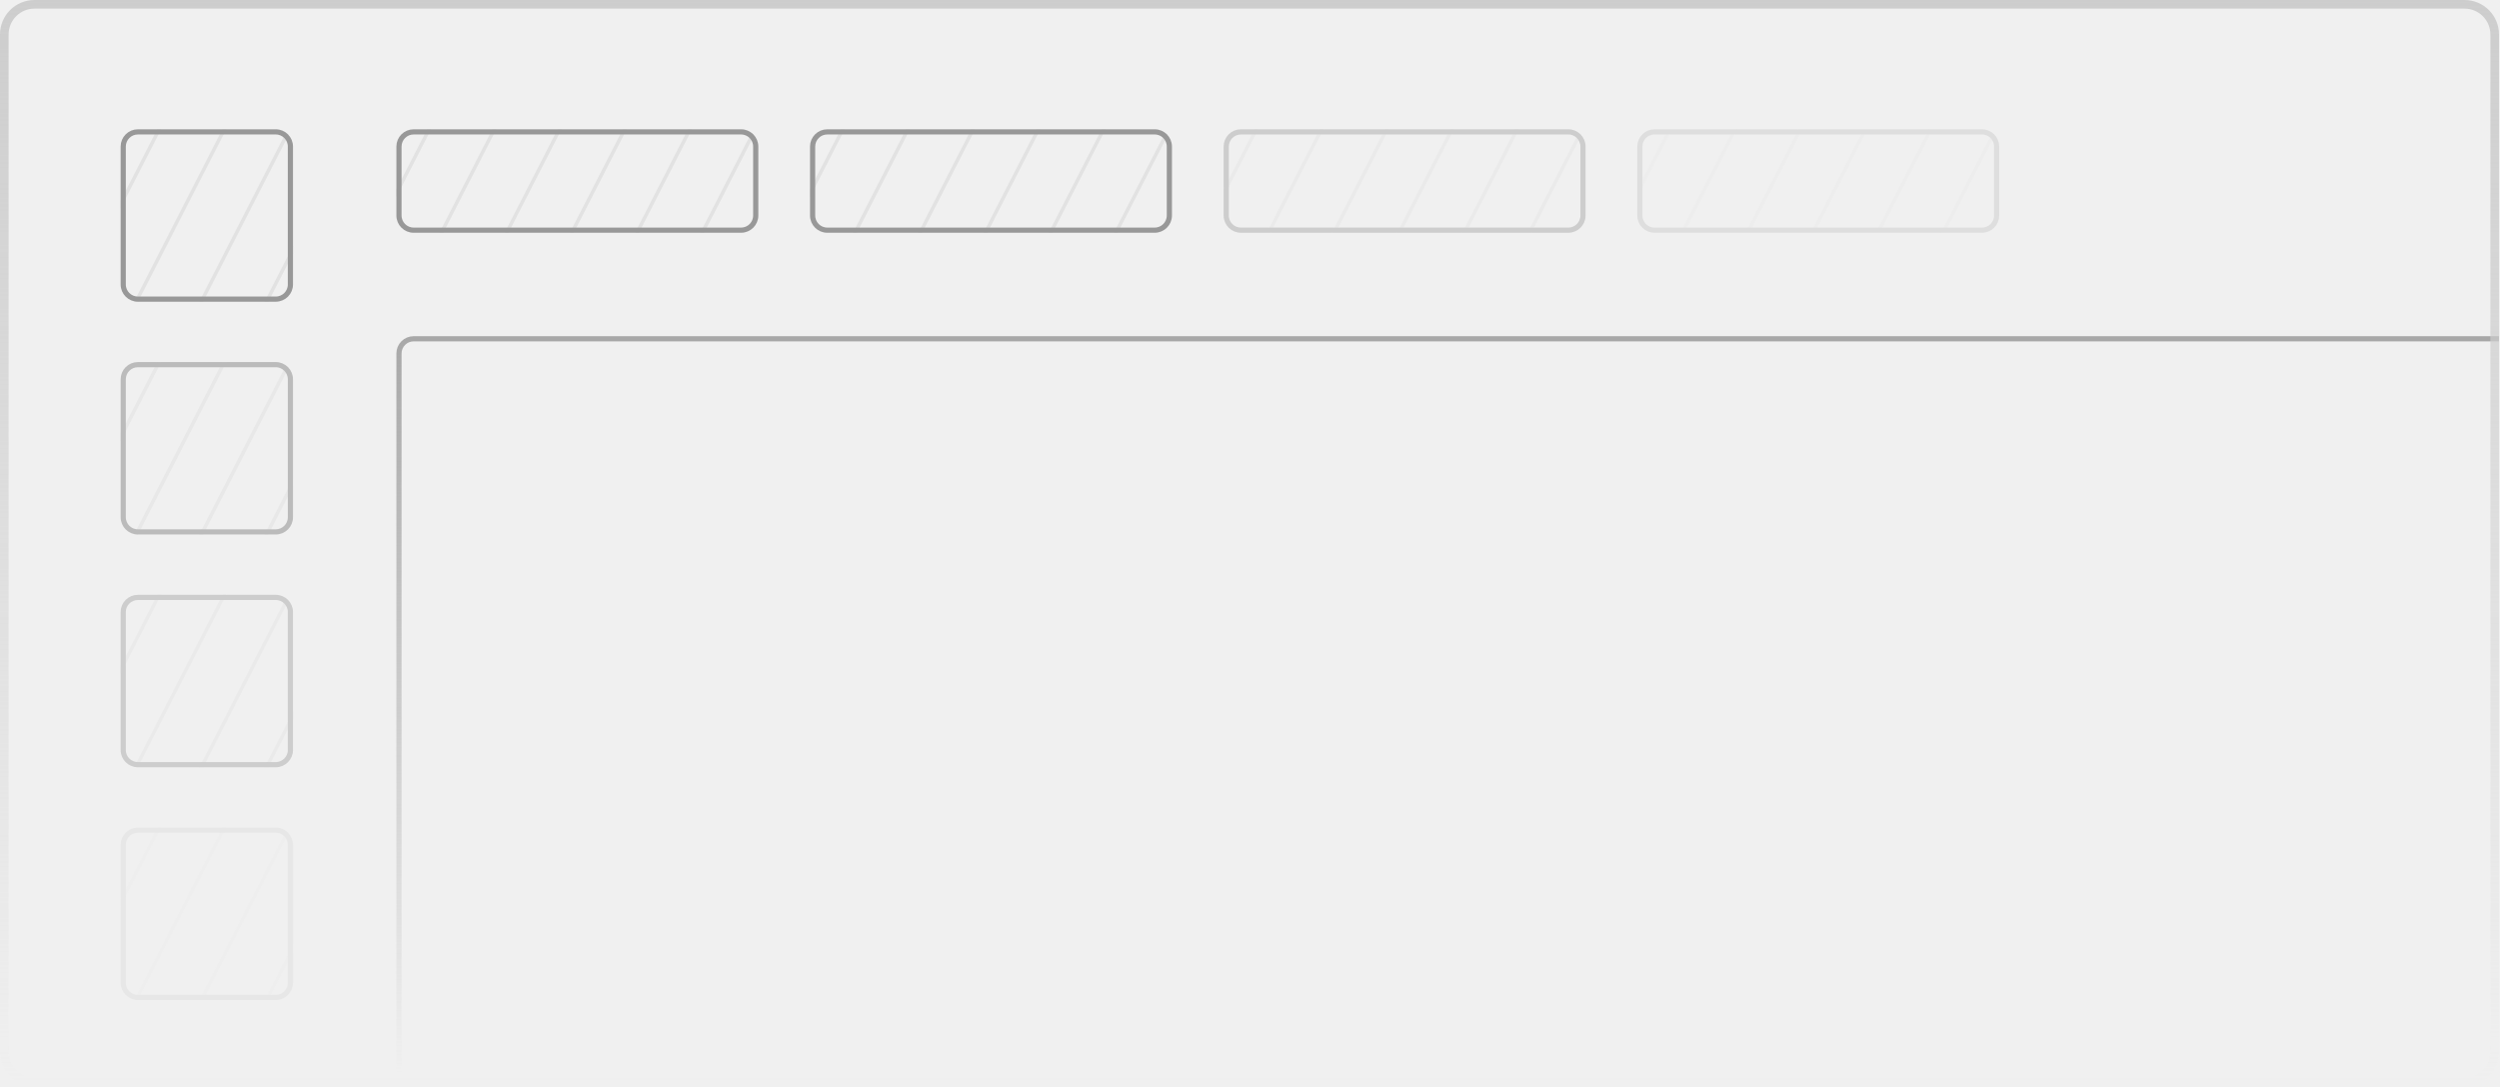
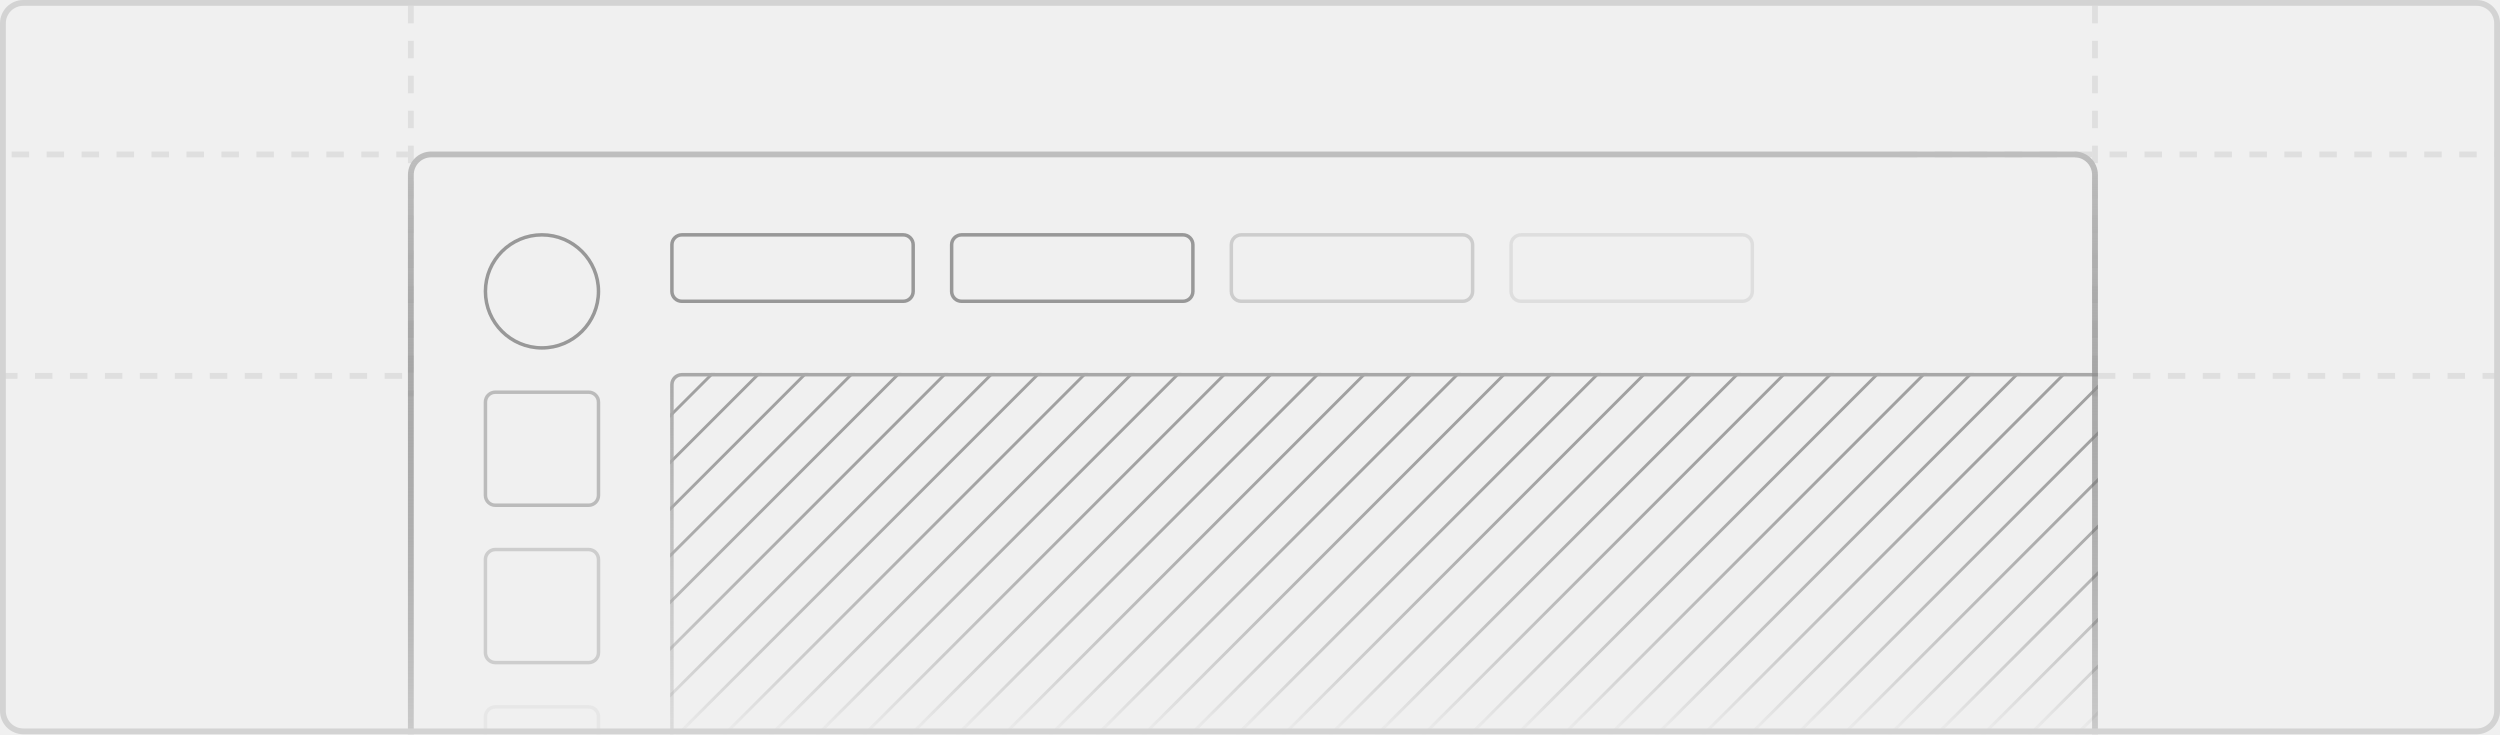
- <svg xmlns="http://www.w3.org/2000/svg" width="290" height="126" viewBox="0 0 290 126" fill="none">
-   <g clip-path="url(#clip0_11_2303)">
-     <g clip-path="url(#clip1_11_2303)">
-       <line y1="-0.25" x2="139.344" y2="-0.25" transform="matrix(-0.456191 0.889882 -0.456191 -0.889882 17.2297 -71.6)" stroke="#E2E2E2" stroke-width="0.5" />
-       <line y1="-0.25" x2="139.344" y2="-0.25" transform="matrix(-0.456191 0.889882 -0.456191 -0.889882 24.7971 -71.6)" stroke="#E2E2E2" stroke-width="0.5" />
-       <line y1="-0.25" x2="139.344" y2="-0.25" transform="matrix(-0.456191 0.889882 -0.456191 -0.889882 32.3647 -71.6)" stroke="#E2E2E2" stroke-width="0.5" />
-       <line y1="-0.25" x2="139.344" y2="-0.25" transform="matrix(-0.456191 0.889882 -0.456191 -0.889882 39.9324 -71.6)" stroke="#E2E2E2" stroke-width="0.5" />
-       <line y1="-0.25" x2="139.344" y2="-0.25" transform="matrix(-0.456191 0.889882 -0.456191 -0.889882 47.5 -71.6)" stroke="#E2E2E2" stroke-width="0.5" />
-       <line y1="-0.25" x2="139.344" y2="-0.25" transform="matrix(-0.456191 0.889882 -0.456191 -0.889882 55.0674 -71.6)" stroke="#E2E2E2" stroke-width="0.5" />
-       <line y1="-0.25" x2="139.344" y2="-0.25" transform="matrix(-0.456191 0.889882 -0.456191 -0.889882 62.635 -71.6)" stroke="#E2E2E2" stroke-width="0.5" />
-       <line y1="-0.25" x2="139.344" y2="-0.25" transform="matrix(-0.456191 0.889882 -0.456191 -0.889882 70.2026 -71.6)" stroke="#E2E2E2" stroke-width="0.5" />
-       <line y1="-0.25" x2="139.344" y2="-0.25" transform="matrix(-0.456191 0.889882 -0.456191 -0.889882 77.7703 -71.6)" stroke="#E2E2E2" stroke-width="0.5" />
-       <line y1="-0.25" x2="139.344" y2="-0.25" transform="matrix(-0.456191 0.889882 -0.456191 -0.889882 85.3376 -71.6)" stroke="#E2E2E2" stroke-width="0.5" />
-       <line y1="-0.25" x2="139.344" y2="-0.25" transform="matrix(-0.456191 0.889882 -0.456191 -0.889882 92.9053 -71.6)" stroke="#E2E2E2" stroke-width="0.5" />
+ <svg xmlns="http://www.w3.org/2000/svg" width="429" height="126" viewBox="0 0 429 126" fill="none">
+   <g clip-path="url(#clip0_26_337)">
+     <line x1="70.5" y1="1" x2="70.5" y2="68" stroke="#DFDFDF" stroke-dasharray="3 3" />
+     <line x1="359.5" y1="1" x2="359.5" y2="68" stroke="#DFDFDF" stroke-dasharray="3 3" />
+     <line x1="326" y1="26.5" x2="430" y2="26.5" stroke="#DFDFDF" stroke-dasharray="3 3" />
+     <line x1="-34" y1="26.5" x2="70" y2="26.5" stroke="#DFDFDF" stroke-dasharray="3 3" />
+     <line x1="360" y1="64.5" x2="430" y2="64.5" stroke="#DFDFDF" stroke-dasharray="3 3" />
+     <line x1="4.37114e-08" y1="64.5" x2="70" y2="64.5" stroke="#DFDFDF" stroke-dasharray="3 3" />
+     <g clip-path="url(#clip1_26_337)">
+       <g clip-path="url(#clip2_26_337)">
+         <line y1="-0.25" x2="139.344" y2="-0.25" transform="matrix(-0.456191 0.889882 -0.456191 -0.889882 124.784 -64.6001)" stroke="#E2E2E2" stroke-width="0.5" />
+       </g>
+       <rect x="83.3" y="40.3" width="19.4" height="19.4" rx="9.7" stroke="#989898" stroke-width="0.6" />
+       <g opacity="0.6">
+         <g clip-path="url(#clip3_26_337)">
+           <line y1="-0.25" x2="139.344" y2="-0.25" transform="matrix(-0.456191 0.889882 -0.456191 -0.889882 124.784 -37.6001)" stroke="#E2E2E2" stroke-width="0.5" />
+         </g>
+         <rect x="83.3" y="67.3" width="19.4" height="19.4" rx="1.7" stroke="#989898" stroke-width="0.6" />
+       </g>
+       <g opacity="0.4">
+         <g clip-path="url(#clip4_26_337)">
+           <line y1="-0.25" x2="139.344" y2="-0.25" transform="matrix(-0.456191 0.889882 -0.456191 -0.889882 124.784 -10.6001)" stroke="#E2E2E2" stroke-width="0.5" />
+         </g>
+         <rect x="83.3" y="94.3" width="19.4" height="19.4" rx="1.7" stroke="#989898" stroke-width="0.6" />
+       </g>
+       <g opacity="0.1">
+         <g clip-path="url(#clip5_26_337)">
+           <line y1="-0.25" x2="139.344" y2="-0.25" transform="matrix(-0.456191 0.889882 -0.456191 -0.889882 124.784 16.3999)" stroke="#E2E2E2" stroke-width="0.5" />
+         </g>
+         <rect x="83.3" y="121.3" width="19.4" height="19.4" rx="1.7" stroke="#989898" stroke-width="0.6" />
+       </g>
+       <g clip-path="url(#clip6_26_337)">
+         <line y1="-0.25" x2="139.344" y2="-0.25" transform="matrix(-0.456191 0.889882 -0.456191 -0.889882 167.784 -72.6001)" stroke="#E2E2E2" stroke-width="0.5" />
+       </g>
+       <rect x="115.3" y="40.3" width="41.4" height="11.4" rx="1.7" stroke="#989898" stroke-width="0.6" />
+       <g clip-path="url(#clip7_26_337)">
+         <line y1="-0.25" x2="139.344" y2="-0.25" transform="matrix(-0.456191 0.889882 -0.456191 -0.889882 215.784 -72.6001)" stroke="#E2E2E2" stroke-width="0.5" />
+       </g>
+       <rect x="163.3" y="40.3" width="41.4" height="11.4" rx="1.7" stroke="#989898" stroke-width="0.6" />
+       <g opacity="0.4">
+         <g clip-path="url(#clip8_26_337)">
+           <line y1="-0.25" x2="139.344" y2="-0.25" transform="matrix(-0.456191 0.889882 -0.456191 -0.889882 263.784 -72.6001)" stroke="#E2E2E2" stroke-width="0.5" />
+         </g>
+         <rect x="211.3" y="40.3" width="41.4" height="11.4" rx="1.7" stroke="#989898" stroke-width="0.6" />
+       </g>
+       <g opacity="0.2">
+         <g clip-path="url(#clip9_26_337)">
+           <line y1="-0.25" x2="139.344" y2="-0.25" transform="matrix(-0.456191 0.889882 -0.456191 -0.889882 311.784 -72.6001)" stroke="#E2E2E2" stroke-width="0.5" />
+         </g>
+         <rect x="259.3" y="40.3" width="41.4" height="11.4" rx="1.7" stroke="#989898" stroke-width="0.6" />
+       </g>
+       <g clip-path="url(#clip10_26_337)">
+         <line x1="123.177" y1="63.177" x2="59.177" y2="127.177" stroke="url(#paint0_linear_26_337)" stroke-width="0.5" />
+         <line x1="131.177" y1="63.177" x2="67.177" y2="127.177" stroke="url(#paint1_linear_26_337)" stroke-width="0.5" />
+         <line x1="139.177" y1="63.177" x2="75.177" y2="127.177" stroke="url(#paint2_linear_26_337)" stroke-width="0.5" />
+         <line x1="147.177" y1="63.177" x2="83.177" y2="127.177" stroke="url(#paint3_linear_26_337)" stroke-width="0.5" />
+         <line x1="155.177" y1="63.177" x2="91.177" y2="127.177" stroke="url(#paint4_linear_26_337)" stroke-width="0.5" />
+         <line x1="163.177" y1="63.177" x2="99.177" y2="127.177" stroke="url(#paint5_linear_26_337)" stroke-width="0.5" />
+         <line x1="171.177" y1="63.177" x2="107.177" y2="127.177" stroke="url(#paint6_linear_26_337)" stroke-width="0.5" />
+         <line x1="179.177" y1="63.177" x2="115.177" y2="127.177" stroke="url(#paint7_linear_26_337)" stroke-width="0.5" />
+         <line x1="187.177" y1="63.177" x2="123.177" y2="127.177" stroke="url(#paint8_linear_26_337)" stroke-width="0.5" />
+         <line x1="195.177" y1="63.177" x2="131.177" y2="127.177" stroke="url(#paint9_linear_26_337)" stroke-width="0.5" />
+         <line x1="203.177" y1="63.177" x2="139.177" y2="127.177" stroke="url(#paint10_linear_26_337)" stroke-width="0.5" />
+         <line x1="211.177" y1="63.177" x2="147.177" y2="127.177" stroke="url(#paint11_linear_26_337)" stroke-width="0.5" />
+         <line x1="219.177" y1="63.177" x2="155.177" y2="127.177" stroke="url(#paint12_linear_26_337)" stroke-width="0.5" />
+         <line x1="227.177" y1="63.177" x2="163.177" y2="127.177" stroke="url(#paint13_linear_26_337)" stroke-width="0.5" />
+         <line x1="235.177" y1="63.177" x2="171.177" y2="127.177" stroke="url(#paint14_linear_26_337)" stroke-width="0.5" />
+         <line x1="243.177" y1="63.177" x2="179.177" y2="127.177" stroke="url(#paint15_linear_26_337)" stroke-width="0.5" />
+         <line x1="251.177" y1="63.177" x2="187.177" y2="127.177" stroke="url(#paint16_linear_26_337)" stroke-width="0.5" />
+         <line x1="259.177" y1="63.177" x2="195.177" y2="127.177" stroke="url(#paint17_linear_26_337)" stroke-width="0.5" />
+         <line x1="267.177" y1="63.177" x2="203.177" y2="127.177" stroke="url(#paint18_linear_26_337)" stroke-width="0.5" />
+         <line x1="275.177" y1="63.177" x2="211.177" y2="127.177" stroke="url(#paint19_linear_26_337)" stroke-width="0.5" />
+         <line x1="283.177" y1="63.177" x2="219.177" y2="127.177" stroke="url(#paint20_linear_26_337)" stroke-width="0.5" />
+         <line x1="291.177" y1="63.177" x2="227.177" y2="127.177" stroke="url(#paint21_linear_26_337)" stroke-width="0.5" />
+         <line x1="299.177" y1="63.177" x2="235.177" y2="127.177" stroke="url(#paint22_linear_26_337)" stroke-width="0.5" />
+         <line x1="307.177" y1="63.177" x2="243.177" y2="127.177" stroke="url(#paint23_linear_26_337)" stroke-width="0.5" />
+         <line x1="315.177" y1="63.177" x2="251.177" y2="127.177" stroke="url(#paint24_linear_26_337)" stroke-width="0.5" />
+         <line x1="323.177" y1="63.177" x2="259.177" y2="127.177" stroke="url(#paint25_linear_26_337)" stroke-width="0.5" />
+         <line x1="331.177" y1="63.177" x2="267.177" y2="127.177" stroke="url(#paint26_linear_26_337)" stroke-width="0.5" />
+         <line x1="339.177" y1="63.177" x2="275.177" y2="127.177" stroke="url(#paint27_linear_26_337)" stroke-width="0.5" />
+         <line x1="347.177" y1="63.177" x2="283.177" y2="127.177" stroke="url(#paint28_linear_26_337)" stroke-width="0.5" />
+         <line x1="355.177" y1="63.177" x2="291.177" y2="127.177" stroke="url(#paint29_linear_26_337)" stroke-width="0.5" />
+         <line x1="363.177" y1="63.177" x2="299.177" y2="127.177" stroke="url(#paint30_linear_26_337)" stroke-width="0.5" />
+         <line x1="371.177" y1="63.177" x2="307.177" y2="127.177" stroke="url(#paint31_linear_26_337)" stroke-width="0.5" />
+         <line x1="379.177" y1="63.177" x2="315.177" y2="127.177" stroke="url(#paint32_linear_26_337)" stroke-width="0.5" />
+         <line x1="387.177" y1="63.177" x2="323.177" y2="127.177" stroke="url(#paint33_linear_26_337)" stroke-width="0.5" />
+         <line x1="395.177" y1="63.177" x2="331.177" y2="127.177" stroke="url(#paint34_linear_26_337)" stroke-width="0.5" />
+         <line x1="403.177" y1="63.177" x2="339.177" y2="127.177" stroke="url(#paint35_linear_26_337)" stroke-width="0.5" />
+         <line x1="411.177" y1="63.177" x2="347.177" y2="127.177" stroke="url(#paint36_linear_26_337)" stroke-width="0.5" />
+         <line x1="419.177" y1="63.177" x2="355.177" y2="127.177" stroke="url(#paint37_linear_26_337)" stroke-width="0.5" />
+       </g>
+       <rect x="115.3" y="64.3" width="351.4" height="135.4" rx="1.7" stroke="url(#paint38_linear_26_337)" stroke-width="0.6" />
    </g>
-     <rect x="14.3" y="15.3" width="19.4" height="19.4" rx="1.7" stroke="#989898" stroke-width="0.6" />
-     <g opacity="0.6">
-       <g clip-path="url(#clip2_11_2303)">
-         <line y1="-0.25" x2="139.344" y2="-0.25" transform="matrix(-0.456191 0.889882 -0.456191 -0.889882 17.2297 -44.6)" stroke="#E2E2E2" stroke-width="0.5" />
-         <line y1="-0.25" x2="139.344" y2="-0.25" transform="matrix(-0.456191 0.889882 -0.456191 -0.889882 24.7971 -44.6)" stroke="#E2E2E2" stroke-width="0.5" />
-         <line y1="-0.25" x2="139.344" y2="-0.25" transform="matrix(-0.456191 0.889882 -0.456191 -0.889882 32.3647 -44.6)" stroke="#E2E2E2" stroke-width="0.5" />
-         <line y1="-0.25" x2="139.344" y2="-0.25" transform="matrix(-0.456191 0.889882 -0.456191 -0.889882 39.9324 -44.6)" stroke="#E2E2E2" stroke-width="0.5" />
-         <line y1="-0.25" x2="139.344" y2="-0.25" transform="matrix(-0.456191 0.889882 -0.456191 -0.889882 47.5 -44.6)" stroke="#E2E2E2" stroke-width="0.5" />
-         <line y1="-0.25" x2="139.344" y2="-0.25" transform="matrix(-0.456191 0.889882 -0.456191 -0.889882 55.0674 -44.6)" stroke="#E2E2E2" stroke-width="0.5" />
-         <line y1="-0.25" x2="139.344" y2="-0.25" transform="matrix(-0.456191 0.889882 -0.456191 -0.889882 62.635 -44.6)" stroke="#E2E2E2" stroke-width="0.5" />
-         <line y1="-0.25" x2="139.344" y2="-0.25" transform="matrix(-0.456191 0.889882 -0.456191 -0.889882 70.2026 -44.6)" stroke="#E2E2E2" stroke-width="0.5" />
-         <line y1="-0.25" x2="139.344" y2="-0.25" transform="matrix(-0.456191 0.889882 -0.456191 -0.889882 77.7703 -44.6)" stroke="#E2E2E2" stroke-width="0.5" />
-         <line y1="-0.25" x2="139.344" y2="-0.25" transform="matrix(-0.456191 0.889882 -0.456191 -0.889882 85.3376 -44.6)" stroke="#E2E2E2" stroke-width="0.5" />
-         <line y1="-0.25" x2="139.344" y2="-0.25" transform="matrix(-0.456191 0.889882 -0.456191 -0.889882 92.9053 -44.6)" stroke="#E2E2E2" stroke-width="0.5" />
-       </g>
-       <rect x="14.3" y="42.3" width="19.4" height="19.4" rx="1.7" stroke="#989898" stroke-width="0.6" />
-     </g>
-     <g opacity="0.4">
-       <g clip-path="url(#clip3_11_2303)">
-         <line y1="-0.25" x2="139.344" y2="-0.25" transform="matrix(-0.456191 0.889882 -0.456191 -0.889882 17.2297 -17.6)" stroke="#E2E2E2" stroke-width="0.5" />
-         <line y1="-0.25" x2="139.344" y2="-0.25" transform="matrix(-0.456191 0.889882 -0.456191 -0.889882 24.7971 -17.6)" stroke="#E2E2E2" stroke-width="0.5" />
-         <line y1="-0.25" x2="139.344" y2="-0.25" transform="matrix(-0.456191 0.889882 -0.456191 -0.889882 32.3647 -17.6)" stroke="#E2E2E2" stroke-width="0.5" />
-         <line y1="-0.25" x2="139.344" y2="-0.25" transform="matrix(-0.456191 0.889882 -0.456191 -0.889882 39.9324 -17.6)" stroke="#E2E2E2" stroke-width="0.5" />
-         <line y1="-0.25" x2="139.344" y2="-0.25" transform="matrix(-0.456191 0.889882 -0.456191 -0.889882 47.5 -17.6)" stroke="#E2E2E2" stroke-width="0.5" />
-         <line y1="-0.25" x2="139.344" y2="-0.25" transform="matrix(-0.456191 0.889882 -0.456191 -0.889882 55.0674 -17.6)" stroke="#E2E2E2" stroke-width="0.5" />
-         <line y1="-0.25" x2="139.344" y2="-0.25" transform="matrix(-0.456191 0.889882 -0.456191 -0.889882 62.635 -17.6)" stroke="#E2E2E2" stroke-width="0.5" />
-         <line y1="-0.25" x2="139.344" y2="-0.25" transform="matrix(-0.456191 0.889882 -0.456191 -0.889882 70.2026 -17.6)" stroke="#E2E2E2" stroke-width="0.5" />
-         <line y1="-0.25" x2="139.344" y2="-0.25" transform="matrix(-0.456191 0.889882 -0.456191 -0.889882 77.7703 -17.6)" stroke="#E2E2E2" stroke-width="0.5" />
-         <line y1="-0.25" x2="139.344" y2="-0.25" transform="matrix(-0.456191 0.889882 -0.456191 -0.889882 85.3376 -17.6)" stroke="#E2E2E2" stroke-width="0.5" />
-         <line y1="-0.25" x2="139.344" y2="-0.25" transform="matrix(-0.456191 0.889882 -0.456191 -0.889882 92.9053 -17.6)" stroke="#E2E2E2" stroke-width="0.5" />
-       </g>
-       <rect x="14.3" y="69.3" width="19.4" height="19.4" rx="1.7" stroke="#989898" stroke-width="0.6" />
-     </g>
-     <g opacity="0.1">
-       <g clip-path="url(#clip4_11_2303)">
-         <line y1="-0.25" x2="139.344" y2="-0.25" transform="matrix(-0.456191 0.889882 -0.456191 -0.889882 17.2297 9.40002)" stroke="#E2E2E2" stroke-width="0.5" />
-         <line y1="-0.25" x2="139.344" y2="-0.25" transform="matrix(-0.456191 0.889882 -0.456191 -0.889882 24.7971 9.40002)" stroke="#E2E2E2" stroke-width="0.5" />
-         <line y1="-0.25" x2="139.344" y2="-0.25" transform="matrix(-0.456191 0.889882 -0.456191 -0.889882 32.3647 9.40002)" stroke="#E2E2E2" stroke-width="0.5" />
-         <line y1="-0.25" x2="139.344" y2="-0.25" transform="matrix(-0.456191 0.889882 -0.456191 -0.889882 39.9324 9.40002)" stroke="#E2E2E2" stroke-width="0.5" />
-         <line y1="-0.25" x2="139.344" y2="-0.25" transform="matrix(-0.456191 0.889882 -0.456191 -0.889882 47.5 9.40002)" stroke="#E2E2E2" stroke-width="0.5" />
-         <line y1="-0.25" x2="139.344" y2="-0.25" transform="matrix(-0.456191 0.889882 -0.456191 -0.889882 55.0674 9.40002)" stroke="#E2E2E2" stroke-width="0.5" />
-         <line y1="-0.25" x2="139.344" y2="-0.25" transform="matrix(-0.456191 0.889882 -0.456191 -0.889882 62.635 9.40002)" stroke="#E2E2E2" stroke-width="0.5" />
-         <line y1="-0.25" x2="139.344" y2="-0.25" transform="matrix(-0.456191 0.889882 -0.456191 -0.889882 70.2026 9.40002)" stroke="#E2E2E2" stroke-width="0.5" />
-         <line y1="-0.25" x2="139.344" y2="-0.25" transform="matrix(-0.456191 0.889882 -0.456191 -0.889882 77.7703 9.40002)" stroke="#E2E2E2" stroke-width="0.5" />
-         <line y1="-0.25" x2="139.344" y2="-0.25" transform="matrix(-0.456191 0.889882 -0.456191 -0.889882 85.3376 9.40002)" stroke="#E2E2E2" stroke-width="0.5" />
-         <line y1="-0.25" x2="139.344" y2="-0.25" transform="matrix(-0.456191 0.889882 -0.456191 -0.889882 92.9053 9.40002)" stroke="#E2E2E2" stroke-width="0.5" />
-       </g>
-       <rect x="14.3" y="96.3" width="19.4" height="19.4" rx="1.7" stroke="#989898" stroke-width="0.6" />
-     </g>
-     <g clip-path="url(#clip5_11_2303)">
-       <line y1="-0.25" x2="139.344" y2="-0.25" transform="matrix(-0.456191 0.889882 -0.456191 -0.889882 52.6621 -79.6)" stroke="#E2E2E2" stroke-width="0.5" />
-       <line y1="-0.25" x2="139.344" y2="-0.25" transform="matrix(-0.456191 0.889882 -0.456191 -0.889882 60.2297 -79.6)" stroke="#E2E2E2" stroke-width="0.5" />
-       <line y1="-0.25" x2="139.344" y2="-0.25" transform="matrix(-0.456191 0.889882 -0.456191 -0.889882 67.7971 -79.6)" stroke="#E2E2E2" stroke-width="0.5" />
-       <line y1="-0.25" x2="139.344" y2="-0.25" transform="matrix(-0.456191 0.889882 -0.456191 -0.889882 75.3647 -79.6)" stroke="#E2E2E2" stroke-width="0.5" />
-       <line y1="-0.25" x2="139.344" y2="-0.25" transform="matrix(-0.456191 0.889882 -0.456191 -0.889882 82.9324 -79.6)" stroke="#E2E2E2" stroke-width="0.5" />
-       <line y1="-0.25" x2="139.344" y2="-0.25" transform="matrix(-0.456191 0.889882 -0.456191 -0.889882 90.5 -79.6)" stroke="#E2E2E2" stroke-width="0.5" />
-       <line y1="-0.25" x2="139.344" y2="-0.25" transform="matrix(-0.456191 0.889882 -0.456191 -0.889882 98.0674 -79.6)" stroke="#E2E2E2" stroke-width="0.5" />
-       <line y1="-0.25" x2="139.344" y2="-0.25" transform="matrix(-0.456191 0.889882 -0.456191 -0.889882 105.635 -79.6)" stroke="#E2E2E2" stroke-width="0.5" />
-       <line y1="-0.25" x2="139.344" y2="-0.25" transform="matrix(-0.456191 0.889882 -0.456191 -0.889882 113.203 -79.6)" stroke="#E2E2E2" stroke-width="0.5" />
-       <line y1="-0.25" x2="139.344" y2="-0.25" transform="matrix(-0.456191 0.889882 -0.456191 -0.889882 120.77 -79.6)" stroke="#E2E2E2" stroke-width="0.5" />
-       <line y1="-0.25" x2="139.344" y2="-0.25" transform="matrix(-0.456191 0.889882 -0.456191 -0.889882 128.338 -79.6)" stroke="#E2E2E2" stroke-width="0.5" />
-       <line y1="-0.25" x2="139.344" y2="-0.25" transform="matrix(-0.456191 0.889882 -0.456191 -0.889882 135.905 -79.6)" stroke="#E2E2E2" stroke-width="0.5" />
-       <line y1="-0.25" x2="139.344" y2="-0.25" transform="matrix(-0.456191 0.889882 -0.456191 -0.889882 143.473 -79.6)" stroke="#E2E2E2" stroke-width="0.5" />
-       <line y1="-0.25" x2="139.344" y2="-0.25" transform="matrix(-0.456191 0.889882 -0.456191 -0.889882 151.041 -79.6)" stroke="#E2E2E2" stroke-width="0.5" />
-     </g>
-     <rect x="46.3" y="15.3" width="41.4" height="11.4" rx="1.7" stroke="#989898" stroke-width="0.6" />
-     <g clip-path="url(#clip6_11_2303)">
-       <line y1="-0.25" x2="139.344" y2="-0.25" transform="matrix(-0.456191 0.889882 -0.456191 -0.889882 100.662 -79.6)" stroke="#E2E2E2" stroke-width="0.5" />
-       <line y1="-0.25" x2="139.344" y2="-0.25" transform="matrix(-0.456191 0.889882 -0.456191 -0.889882 108.23 -79.6)" stroke="#E2E2E2" stroke-width="0.5" />
-       <line y1="-0.25" x2="139.344" y2="-0.25" transform="matrix(-0.456191 0.889882 -0.456191 -0.889882 115.797 -79.6)" stroke="#E2E2E2" stroke-width="0.5" />
-       <line y1="-0.25" x2="139.344" y2="-0.25" transform="matrix(-0.456191 0.889882 -0.456191 -0.889882 123.365 -79.6)" stroke="#E2E2E2" stroke-width="0.5" />
-       <line y1="-0.25" x2="139.344" y2="-0.25" transform="matrix(-0.456191 0.889882 -0.456191 -0.889882 130.932 -79.6)" stroke="#E2E2E2" stroke-width="0.5" />
-       <line y1="-0.25" x2="139.344" y2="-0.25" transform="matrix(-0.456191 0.889882 -0.456191 -0.889882 138.5 -79.6)" stroke="#E2E2E2" stroke-width="0.5" />
-       <line y1="-0.25" x2="139.344" y2="-0.25" transform="matrix(-0.456191 0.889882 -0.456191 -0.889882 146.067 -79.6)" stroke="#E2E2E2" stroke-width="0.5" />
-       <line y1="-0.25" x2="139.344" y2="-0.25" transform="matrix(-0.456191 0.889882 -0.456191 -0.889882 153.635 -79.6)" stroke="#E2E2E2" stroke-width="0.5" />
-       <line y1="-0.25" x2="139.344" y2="-0.25" transform="matrix(-0.456191 0.889882 -0.456191 -0.889882 161.203 -79.6)" stroke="#E2E2E2" stroke-width="0.5" />
-       <line y1="-0.25" x2="139.344" y2="-0.25" transform="matrix(-0.456191 0.889882 -0.456191 -0.889882 168.77 -79.6)" stroke="#E2E2E2" stroke-width="0.5" />
-       <line y1="-0.25" x2="139.344" y2="-0.25" transform="matrix(-0.456191 0.889882 -0.456191 -0.889882 176.338 -79.6)" stroke="#E2E2E2" stroke-width="0.5" />
-       <line y1="-0.25" x2="139.344" y2="-0.25" transform="matrix(-0.456191 0.889882 -0.456191 -0.889882 183.905 -79.6)" stroke="#E2E2E2" stroke-width="0.5" />
-       <line y1="-0.25" x2="139.344" y2="-0.25" transform="matrix(-0.456191 0.889882 -0.456191 -0.889882 191.473 -79.6)" stroke="#E2E2E2" stroke-width="0.5" />
-       <line y1="-0.25" x2="139.344" y2="-0.25" transform="matrix(-0.456191 0.889882 -0.456191 -0.889882 199.041 -79.6)" stroke="#E2E2E2" stroke-width="0.5" />
-     </g>
-     <rect x="94.3" y="15.3" width="41.4" height="11.4" rx="1.7" stroke="#989898" stroke-width="0.6" />
-     <g opacity="0.4">
-       <g clip-path="url(#clip7_11_2303)">
-         <line y1="-0.25" x2="139.344" y2="-0.25" transform="matrix(-0.456191 0.889882 -0.456191 -0.889882 148.662 -79.6)" stroke="#E2E2E2" stroke-width="0.5" />
-         <line y1="-0.25" x2="139.344" y2="-0.25" transform="matrix(-0.456191 0.889882 -0.456191 -0.889882 156.23 -79.6)" stroke="#E2E2E2" stroke-width="0.5" />
-         <line y1="-0.25" x2="139.344" y2="-0.25" transform="matrix(-0.456191 0.889882 -0.456191 -0.889882 163.797 -79.6)" stroke="#E2E2E2" stroke-width="0.5" />
-         <line y1="-0.25" x2="139.344" y2="-0.25" transform="matrix(-0.456191 0.889882 -0.456191 -0.889882 171.365 -79.6)" stroke="#E2E2E2" stroke-width="0.5" />
-         <line y1="-0.25" x2="139.344" y2="-0.25" transform="matrix(-0.456191 0.889882 -0.456191 -0.889882 178.932 -79.6)" stroke="#E2E2E2" stroke-width="0.5" />
-         <line y1="-0.25" x2="139.344" y2="-0.25" transform="matrix(-0.456191 0.889882 -0.456191 -0.889882 186.5 -79.6)" stroke="#E2E2E2" stroke-width="0.5" />
-         <line y1="-0.25" x2="139.344" y2="-0.25" transform="matrix(-0.456191 0.889882 -0.456191 -0.889882 194.067 -79.6)" stroke="#E2E2E2" stroke-width="0.5" />
-         <line y1="-0.25" x2="139.344" y2="-0.25" transform="matrix(-0.456191 0.889882 -0.456191 -0.889882 201.635 -79.6)" stroke="#E2E2E2" stroke-width="0.5" />
-         <line y1="-0.25" x2="139.344" y2="-0.25" transform="matrix(-0.456191 0.889882 -0.456191 -0.889882 209.203 -79.6)" stroke="#E2E2E2" stroke-width="0.5" />
-         <line y1="-0.25" x2="139.344" y2="-0.25" transform="matrix(-0.456191 0.889882 -0.456191 -0.889882 216.77 -79.6)" stroke="#E2E2E2" stroke-width="0.5" />
-         <line y1="-0.25" x2="139.344" y2="-0.25" transform="matrix(-0.456191 0.889882 -0.456191 -0.889882 224.338 -79.6)" stroke="#E2E2E2" stroke-width="0.5" />
-         <line y1="-0.25" x2="139.344" y2="-0.25" transform="matrix(-0.456191 0.889882 -0.456191 -0.889882 231.905 -79.6)" stroke="#E2E2E2" stroke-width="0.5" />
-         <line y1="-0.25" x2="139.344" y2="-0.25" transform="matrix(-0.456191 0.889882 -0.456191 -0.889882 239.473 -79.6)" stroke="#E2E2E2" stroke-width="0.5" />
-         <line y1="-0.25" x2="139.344" y2="-0.25" transform="matrix(-0.456191 0.889882 -0.456191 -0.889882 247.041 -79.6)" stroke="#E2E2E2" stroke-width="0.5" />
-       </g>
-       <rect x="142.3" y="15.3" width="41.4" height="11.4" rx="1.7" stroke="#989898" stroke-width="0.6" />
-     </g>
-     <g opacity="0.2">
-       <g clip-path="url(#clip8_11_2303)">
-         <line y1="-0.25" x2="139.344" y2="-0.25" transform="matrix(-0.456191 0.889882 -0.456191 -0.889882 196.662 -79.6)" stroke="#E2E2E2" stroke-width="0.5" />
-         <line y1="-0.25" x2="139.344" y2="-0.25" transform="matrix(-0.456191 0.889882 -0.456191 -0.889882 204.23 -79.6)" stroke="#E2E2E2" stroke-width="0.5" />
-         <line y1="-0.25" x2="139.344" y2="-0.25" transform="matrix(-0.456191 0.889882 -0.456191 -0.889882 211.797 -79.6)" stroke="#E2E2E2" stroke-width="0.5" />
-         <line y1="-0.25" x2="139.344" y2="-0.25" transform="matrix(-0.456191 0.889882 -0.456191 -0.889882 219.365 -79.6)" stroke="#E2E2E2" stroke-width="0.5" />
-         <line y1="-0.25" x2="139.344" y2="-0.25" transform="matrix(-0.456191 0.889882 -0.456191 -0.889882 226.932 -79.6)" stroke="#E2E2E2" stroke-width="0.5" />
-         <line y1="-0.25" x2="139.344" y2="-0.25" transform="matrix(-0.456191 0.889882 -0.456191 -0.889882 234.5 -79.6)" stroke="#E2E2E2" stroke-width="0.5" />
-         <line y1="-0.25" x2="139.344" y2="-0.25" transform="matrix(-0.456191 0.889882 -0.456191 -0.889882 242.067 -79.6)" stroke="#E2E2E2" stroke-width="0.5" />
-         <line y1="-0.25" x2="139.344" y2="-0.25" transform="matrix(-0.456191 0.889882 -0.456191 -0.889882 249.635 -79.6)" stroke="#E2E2E2" stroke-width="0.5" />
-         <line y1="-0.25" x2="139.344" y2="-0.25" transform="matrix(-0.456191 0.889882 -0.456191 -0.889882 257.203 -79.6)" stroke="#E2E2E2" stroke-width="0.5" />
-         <line y1="-0.25" x2="139.344" y2="-0.25" transform="matrix(-0.456191 0.889882 -0.456191 -0.889882 264.77 -79.6)" stroke="#E2E2E2" stroke-width="0.5" />
-         <line y1="-0.25" x2="139.344" y2="-0.25" transform="matrix(-0.456191 0.889882 -0.456191 -0.889882 272.338 -79.6)" stroke="#E2E2E2" stroke-width="0.5" />
-         <line y1="-0.25" x2="139.344" y2="-0.25" transform="matrix(-0.456191 0.889882 -0.456191 -0.889882 279.905 -79.6)" stroke="#E2E2E2" stroke-width="0.5" />
-         <line y1="-0.25" x2="139.344" y2="-0.25" transform="matrix(-0.456191 0.889882 -0.456191 -0.889882 287.473 -79.6)" stroke="#E2E2E2" stroke-width="0.5" />
-         <line y1="-0.25" x2="139.344" y2="-0.25" transform="matrix(-0.456191 0.889882 -0.456191 -0.889882 295.041 -79.6)" stroke="#E2E2E2" stroke-width="0.5" />
-       </g>
-       <rect x="190.3" y="15.3" width="41.4" height="11.4" rx="1.7" stroke="#989898" stroke-width="0.6" />
-     </g>
-     <rect x="46.3" y="39.3" width="351.4" height="135.4" rx="1.7" stroke="url(#paint0_linear_11_2303)" stroke-width="0.6" />
+     <rect x="70.5" y="26.5" width="289" height="125" rx="3.5" stroke="url(#paint39_linear_26_337)" />
  </g>
-   <rect x="0.5" y="0.5" width="289" height="125" rx="3.5" stroke="url(#paint1_linear_11_2303)" />
+   <rect x="0.5" y="0.5" width="428" height="125" rx="3.5" stroke="#D3D3D3" />
  <defs>
-     <linearGradient id="paint0_linear_11_2303" x1="222" y1="39" x2="222" y2="175" gradientUnits="userSpaceOnUse">
+     <linearGradient id="paint0_linear_26_337" x1="122.646" y1="62.646" x2="58.646" y2="126.646" gradientUnits="userSpaceOnUse">
+       <stop stop-color="#A2A2A2" />
+       <stop offset="1" stop-color="#3C3C3C" stop-opacity="0" />
+     </linearGradient>
+     <linearGradient id="paint1_linear_26_337" x1="130.646" y1="62.646" x2="66.646" y2="126.646" gradientUnits="userSpaceOnUse">
+       <stop stop-color="#A2A2A2" />
+       <stop offset="1" stop-color="#3C3C3C" stop-opacity="0" />
+     </linearGradient>
+     <linearGradient id="paint2_linear_26_337" x1="138.646" y1="62.646" x2="74.646" y2="126.646" gradientUnits="userSpaceOnUse">
+       <stop stop-color="#A2A2A2" />
+       <stop offset="1" stop-color="#3C3C3C" stop-opacity="0" />
+     </linearGradient>
+     <linearGradient id="paint3_linear_26_337" x1="146.646" y1="62.646" x2="82.646" y2="126.646" gradientUnits="userSpaceOnUse">
+       <stop stop-color="#A2A2A2" />
+       <stop offset="1" stop-color="#3C3C3C" stop-opacity="0" />
+     </linearGradient>
+     <linearGradient id="paint4_linear_26_337" x1="154.646" y1="62.646" x2="90.646" y2="126.646" gradientUnits="userSpaceOnUse">
+       <stop stop-color="#A2A2A2" />
+       <stop offset="1" stop-color="#3C3C3C" stop-opacity="0" />
+     </linearGradient>
+     <linearGradient id="paint5_linear_26_337" x1="162.646" y1="62.646" x2="98.646" y2="126.646" gradientUnits="userSpaceOnUse">
+       <stop stop-color="#A2A2A2" />
+       <stop offset="1" stop-color="#3C3C3C" stop-opacity="0" />
+     </linearGradient>
+     <linearGradient id="paint6_linear_26_337" x1="170.646" y1="62.646" x2="106.646" y2="126.646" gradientUnits="userSpaceOnUse">
+       <stop stop-color="#A2A2A2" />
+       <stop offset="1" stop-color="#3C3C3C" stop-opacity="0" />
+     </linearGradient>
+     <linearGradient id="paint7_linear_26_337" x1="178.646" y1="62.646" x2="114.646" y2="126.646" gradientUnits="userSpaceOnUse">
+       <stop stop-color="#A2A2A2" />
+       <stop offset="1" stop-color="#3C3C3C" stop-opacity="0" />
+     </linearGradient>
+     <linearGradient id="paint8_linear_26_337" x1="186.646" y1="62.646" x2="122.646" y2="126.646" gradientUnits="userSpaceOnUse">
+       <stop stop-color="#A2A2A2" />
+       <stop offset="1" stop-color="#3C3C3C" stop-opacity="0" />
+     </linearGradient>
+     <linearGradient id="paint9_linear_26_337" x1="194.646" y1="62.646" x2="130.646" y2="126.646" gradientUnits="userSpaceOnUse">
+       <stop stop-color="#A2A2A2" />
+       <stop offset="1" stop-color="#3C3C3C" stop-opacity="0" />
+     </linearGradient>
+     <linearGradient id="paint10_linear_26_337" x1="202.646" y1="62.646" x2="138.646" y2="126.646" gradientUnits="userSpaceOnUse">
+       <stop stop-color="#A2A2A2" />
+       <stop offset="1" stop-color="#3C3C3C" stop-opacity="0" />
+     </linearGradient>
+     <linearGradient id="paint11_linear_26_337" x1="210.646" y1="62.646" x2="146.646" y2="126.646" gradientUnits="userSpaceOnUse">
+       <stop stop-color="#A2A2A2" />
+       <stop offset="1" stop-color="#3C3C3C" stop-opacity="0" />
+     </linearGradient>
+     <linearGradient id="paint12_linear_26_337" x1="218.646" y1="62.646" x2="154.646" y2="126.646" gradientUnits="userSpaceOnUse">
+       <stop stop-color="#A2A2A2" />
+       <stop offset="1" stop-color="#3C3C3C" stop-opacity="0" />
+     </linearGradient>
+     <linearGradient id="paint13_linear_26_337" x1="226.646" y1="62.646" x2="162.646" y2="126.646" gradientUnits="userSpaceOnUse">
+       <stop stop-color="#A2A2A2" />
+       <stop offset="1" stop-color="#3C3C3C" stop-opacity="0" />
+     </linearGradient>
+     <linearGradient id="paint14_linear_26_337" x1="234.646" y1="62.646" x2="170.646" y2="126.646" gradientUnits="userSpaceOnUse">
+       <stop stop-color="#A2A2A2" />
+       <stop offset="1" stop-color="#3C3C3C" stop-opacity="0" />
+     </linearGradient>
+     <linearGradient id="paint15_linear_26_337" x1="242.646" y1="62.646" x2="178.646" y2="126.646" gradientUnits="userSpaceOnUse">
+       <stop stop-color="#A2A2A2" />
+       <stop offset="1" stop-color="#3C3C3C" stop-opacity="0" />
+     </linearGradient>
+     <linearGradient id="paint16_linear_26_337" x1="250.646" y1="62.646" x2="186.646" y2="126.646" gradientUnits="userSpaceOnUse">
+       <stop stop-color="#A2A2A2" />
+       <stop offset="1" stop-color="#3C3C3C" stop-opacity="0" />
+     </linearGradient>
+     <linearGradient id="paint17_linear_26_337" x1="258.646" y1="62.646" x2="194.646" y2="126.646" gradientUnits="userSpaceOnUse">
+       <stop stop-color="#A2A2A2" />
+       <stop offset="1" stop-color="#3C3C3C" stop-opacity="0" />
+     </linearGradient>
+     <linearGradient id="paint18_linear_26_337" x1="266.646" y1="62.646" x2="202.646" y2="126.646" gradientUnits="userSpaceOnUse">
+       <stop stop-color="#A2A2A2" />
+       <stop offset="1" stop-color="#3C3C3C" stop-opacity="0" />
+     </linearGradient>
+     <linearGradient id="paint19_linear_26_337" x1="274.646" y1="62.646" x2="210.646" y2="126.646" gradientUnits="userSpaceOnUse">
+       <stop stop-color="#A2A2A2" />
+       <stop offset="1" stop-color="#3C3C3C" stop-opacity="0" />
+     </linearGradient>
+     <linearGradient id="paint20_linear_26_337" x1="282.646" y1="62.646" x2="218.646" y2="126.646" gradientUnits="userSpaceOnUse">
+       <stop stop-color="#A2A2A2" />
+       <stop offset="1" stop-color="#3C3C3C" stop-opacity="0" />
+     </linearGradient>
+     <linearGradient id="paint21_linear_26_337" x1="290.646" y1="62.646" x2="226.646" y2="126.646" gradientUnits="userSpaceOnUse">
+       <stop stop-color="#A2A2A2" />
+       <stop offset="1" stop-color="#3C3C3C" stop-opacity="0" />
+     </linearGradient>
+     <linearGradient id="paint22_linear_26_337" x1="298.646" y1="62.646" x2="234.646" y2="126.646" gradientUnits="userSpaceOnUse">
+       <stop stop-color="#A2A2A2" />
+       <stop offset="1" stop-color="#3C3C3C" stop-opacity="0" />
+     </linearGradient>
+     <linearGradient id="paint23_linear_26_337" x1="306.646" y1="62.646" x2="242.646" y2="126.646" gradientUnits="userSpaceOnUse">
+       <stop stop-color="#A2A2A2" />
+       <stop offset="1" stop-color="#3C3C3C" stop-opacity="0" />
+     </linearGradient>
+     <linearGradient id="paint24_linear_26_337" x1="314.646" y1="62.646" x2="250.646" y2="126.646" gradientUnits="userSpaceOnUse">
+       <stop stop-color="#A2A2A2" />
+       <stop offset="1" stop-color="#3C3C3C" stop-opacity="0" />
+     </linearGradient>
+     <linearGradient id="paint25_linear_26_337" x1="322.646" y1="62.646" x2="258.646" y2="126.646" gradientUnits="userSpaceOnUse">
+       <stop stop-color="#A2A2A2" />
+       <stop offset="1" stop-color="#3C3C3C" stop-opacity="0" />
+     </linearGradient>
+     <linearGradient id="paint26_linear_26_337" x1="330.646" y1="62.646" x2="266.646" y2="126.646" gradientUnits="userSpaceOnUse">
+       <stop stop-color="#A2A2A2" />
+       <stop offset="1" stop-color="#3C3C3C" stop-opacity="0" />
+     </linearGradient>
+     <linearGradient id="paint27_linear_26_337" x1="338.646" y1="62.646" x2="274.646" y2="126.646" gradientUnits="userSpaceOnUse">
+       <stop stop-color="#A2A2A2" />
+       <stop offset="1" stop-color="#3C3C3C" stop-opacity="0" />
+     </linearGradient>
+     <linearGradient id="paint28_linear_26_337" x1="346.646" y1="62.646" x2="282.646" y2="126.646" gradientUnits="userSpaceOnUse">
+       <stop stop-color="#A2A2A2" />
+       <stop offset="1" stop-color="#3C3C3C" stop-opacity="0" />
+     </linearGradient>
+     <linearGradient id="paint29_linear_26_337" x1="354.646" y1="62.646" x2="290.646" y2="126.646" gradientUnits="userSpaceOnUse">
+       <stop stop-color="#A2A2A2" />
+       <stop offset="1" stop-color="#3C3C3C" stop-opacity="0" />
+     </linearGradient>
+     <linearGradient id="paint30_linear_26_337" x1="362.646" y1="62.646" x2="298.646" y2="126.646" gradientUnits="userSpaceOnUse">
+       <stop stop-color="#A2A2A2" />
+       <stop offset="1" stop-color="#3C3C3C" stop-opacity="0" />
+     </linearGradient>
+     <linearGradient id="paint31_linear_26_337" x1="370.646" y1="62.646" x2="306.646" y2="126.646" gradientUnits="userSpaceOnUse">
+       <stop stop-color="#A2A2A2" />
+       <stop offset="1" stop-color="#3C3C3C" stop-opacity="0" />
+     </linearGradient>
+     <linearGradient id="paint32_linear_26_337" x1="378.646" y1="62.646" x2="314.646" y2="126.646" gradientUnits="userSpaceOnUse">
+       <stop stop-color="#A2A2A2" />
+       <stop offset="1" stop-color="#3C3C3C" stop-opacity="0" />
+     </linearGradient>
+     <linearGradient id="paint33_linear_26_337" x1="386.646" y1="62.646" x2="322.646" y2="126.646" gradientUnits="userSpaceOnUse">
+       <stop stop-color="#A2A2A2" />
+       <stop offset="1" stop-color="#3C3C3C" stop-opacity="0" />
+     </linearGradient>
+     <linearGradient id="paint34_linear_26_337" x1="394.646" y1="62.646" x2="330.646" y2="126.646" gradientUnits="userSpaceOnUse">
+       <stop stop-color="#A2A2A2" />
+       <stop offset="1" stop-color="#3C3C3C" stop-opacity="0" />
+     </linearGradient>
+     <linearGradient id="paint35_linear_26_337" x1="402.646" y1="62.646" x2="338.646" y2="126.646" gradientUnits="userSpaceOnUse">
+       <stop stop-color="#A2A2A2" />
+       <stop offset="1" stop-color="#3C3C3C" stop-opacity="0" />
+     </linearGradient>
+     <linearGradient id="paint36_linear_26_337" x1="410.646" y1="62.646" x2="346.646" y2="126.646" gradientUnits="userSpaceOnUse">
+       <stop stop-color="#A2A2A2" />
+       <stop offset="1" stop-color="#3C3C3C" stop-opacity="0" />
+     </linearGradient>
+     <linearGradient id="paint37_linear_26_337" x1="418.646" y1="62.646" x2="354.646" y2="126.646" gradientUnits="userSpaceOnUse">
+       <stop stop-color="#A2A2A2" />
+       <stop offset="1" stop-color="#3C3C3C" stop-opacity="0" />
+     </linearGradient>
+     <linearGradient id="paint38_linear_26_337" x1="291" y1="64" x2="291" y2="200" gradientUnits="userSpaceOnUse">
      <stop stop-color="#A8A8A8" />
      <stop offset="0.629" stop-color="#A8A8A8" stop-opacity="0" />
    </linearGradient>
-     <linearGradient id="paint1_linear_11_2303" x1="145" y1="126" x2="145" y2="0" gradientUnits="userSpaceOnUse">
-       <stop stop-color="#CDCDCD" stop-opacity="0" />
-       <stop offset="1" stop-color="#CDCDCD" />
-     </linearGradient>
-     <clipPath id="clip0_11_2303">
-       <rect width="290" height="126" rx="4" fill="white" />
-     </clipPath>
-     <clipPath id="clip1_11_2303">
-       <rect x="14" y="15" width="20" height="20" rx="2" fill="white" />
-     </clipPath>
-     <clipPath id="clip2_11_2303">
-       <rect x="14" y="42" width="20" height="20" rx="2" fill="white" />
-     </clipPath>
-     <clipPath id="clip3_11_2303">
-       <rect x="14" y="69" width="20" height="20" rx="2" fill="white" />
-     </clipPath>
-     <clipPath id="clip4_11_2303">
-       <rect x="14" y="96" width="20" height="20" rx="2" fill="white" />
-     </clipPath>
-     <clipPath id="clip5_11_2303">
-       <rect x="46" y="15" width="42" height="12" rx="2" fill="white" />
-     </clipPath>
-     <clipPath id="clip6_11_2303">
-       <rect x="94" y="15" width="42" height="12" rx="2" fill="white" />
-     </clipPath>
-     <clipPath id="clip7_11_2303">
-       <rect x="142" y="15" width="42" height="12" rx="2" fill="white" />
-     </clipPath>
-     <clipPath id="clip8_11_2303">
-       <rect x="190" y="15" width="42" height="12" rx="2" fill="white" />
+     <linearGradient id="paint39_linear_26_337" x1="215" y1="152" x2="215" y2="26" gradientUnits="userSpaceOnUse">
+       <stop stop-color="#1B1B1B" stop-opacity="0" />
+       <stop offset="1" stop-color="#BEBEBE" />
+     </linearGradient>
+     <clipPath id="clip0_26_337">
+       <rect width="429" height="126" rx="4" fill="white" />
+     </clipPath>
+     <clipPath id="clip1_26_337">
+       <rect x="70" y="26" width="290" height="126" rx="4" fill="white" />
+     </clipPath>
+     <clipPath id="clip2_26_337">
+       <rect x="83" y="40" width="20" height="20" rx="10" fill="white" />
+     </clipPath>
+     <clipPath id="clip3_26_337">
+       <rect x="83" y="67" width="20" height="20" rx="2" fill="white" />
+     </clipPath>
+     <clipPath id="clip4_26_337">
+       <rect x="83" y="94" width="20" height="20" rx="2" fill="white" />
+     </clipPath>
+     <clipPath id="clip5_26_337">
+       <rect x="83" y="121" width="20" height="20" rx="2" fill="white" />
+     </clipPath>
+     <clipPath id="clip6_26_337">
+       <rect x="115" y="40" width="42" height="12" rx="2" fill="white" />
+     </clipPath>
+     <clipPath id="clip7_26_337">
+       <rect x="163" y="40" width="42" height="12" rx="2" fill="white" />
+     </clipPath>
+     <clipPath id="clip8_26_337">
+       <rect x="211" y="40" width="42" height="12" rx="2" fill="white" />
+     </clipPath>
+     <clipPath id="clip9_26_337">
+       <rect x="259" y="40" width="42" height="12" rx="2" fill="white" />
+     </clipPath>
+     <clipPath id="clip10_26_337">
+       <rect x="115" y="64" width="352" height="136" rx="2" fill="white" />
    </clipPath>
  </defs>
</svg>
